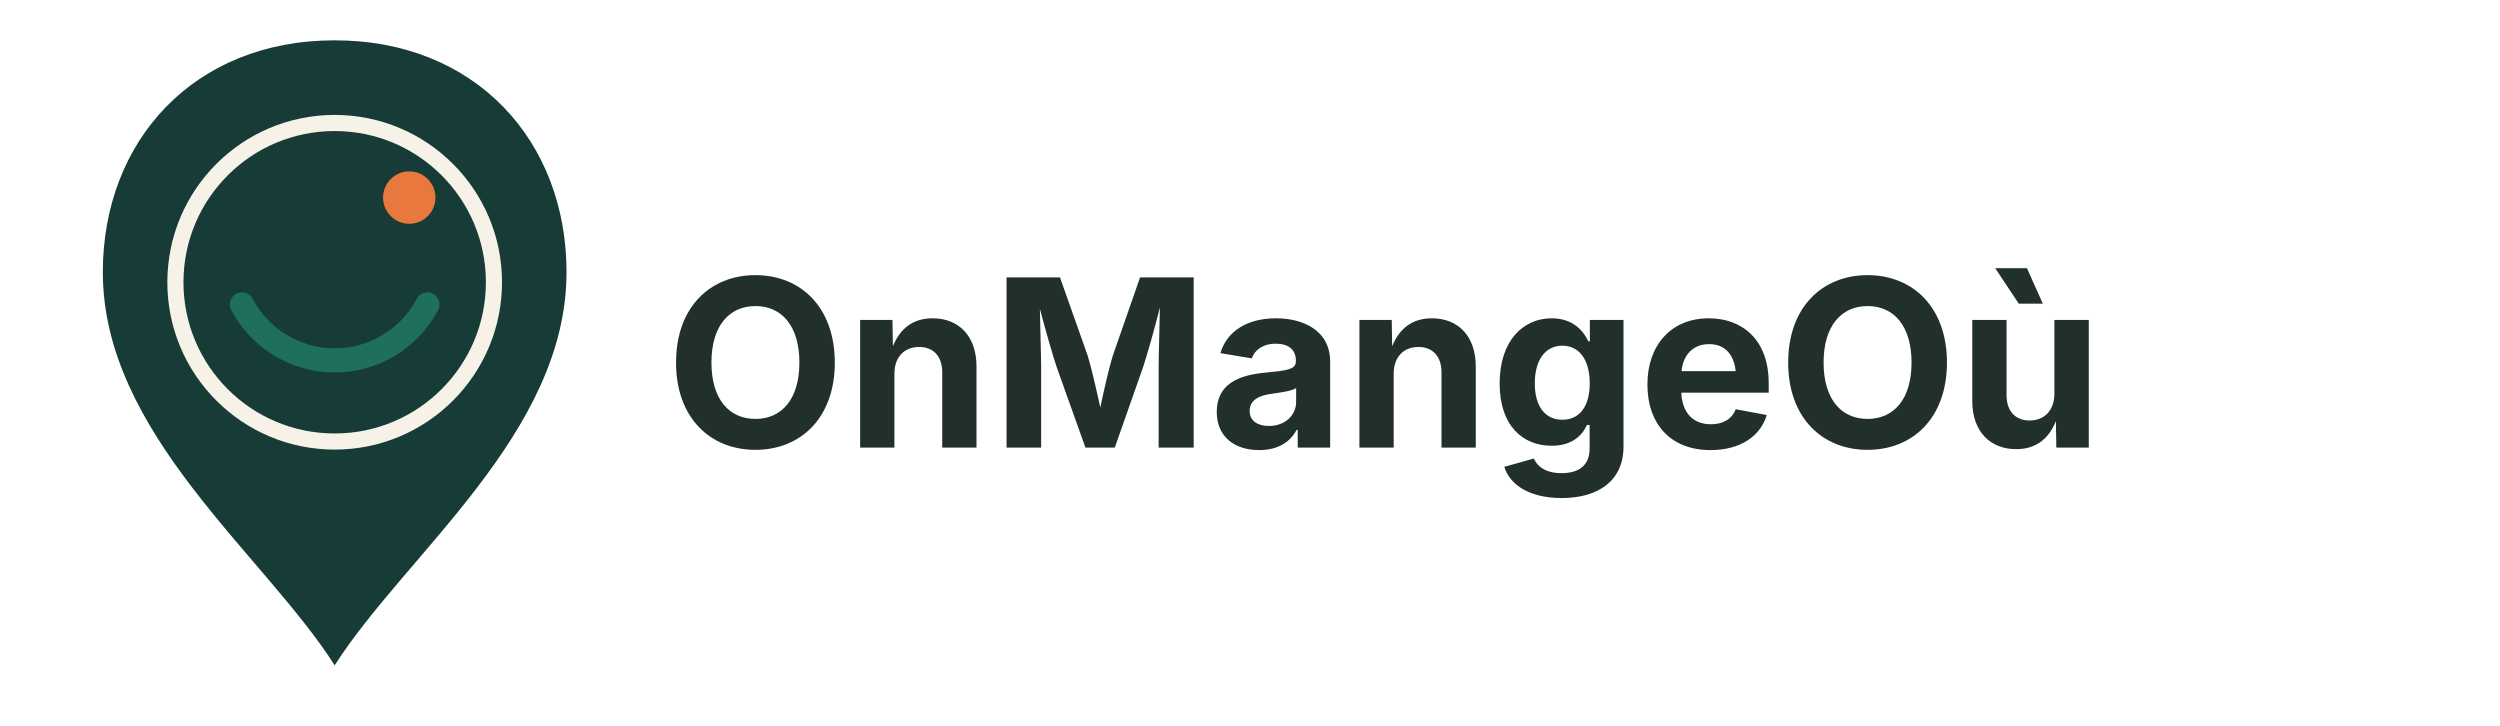
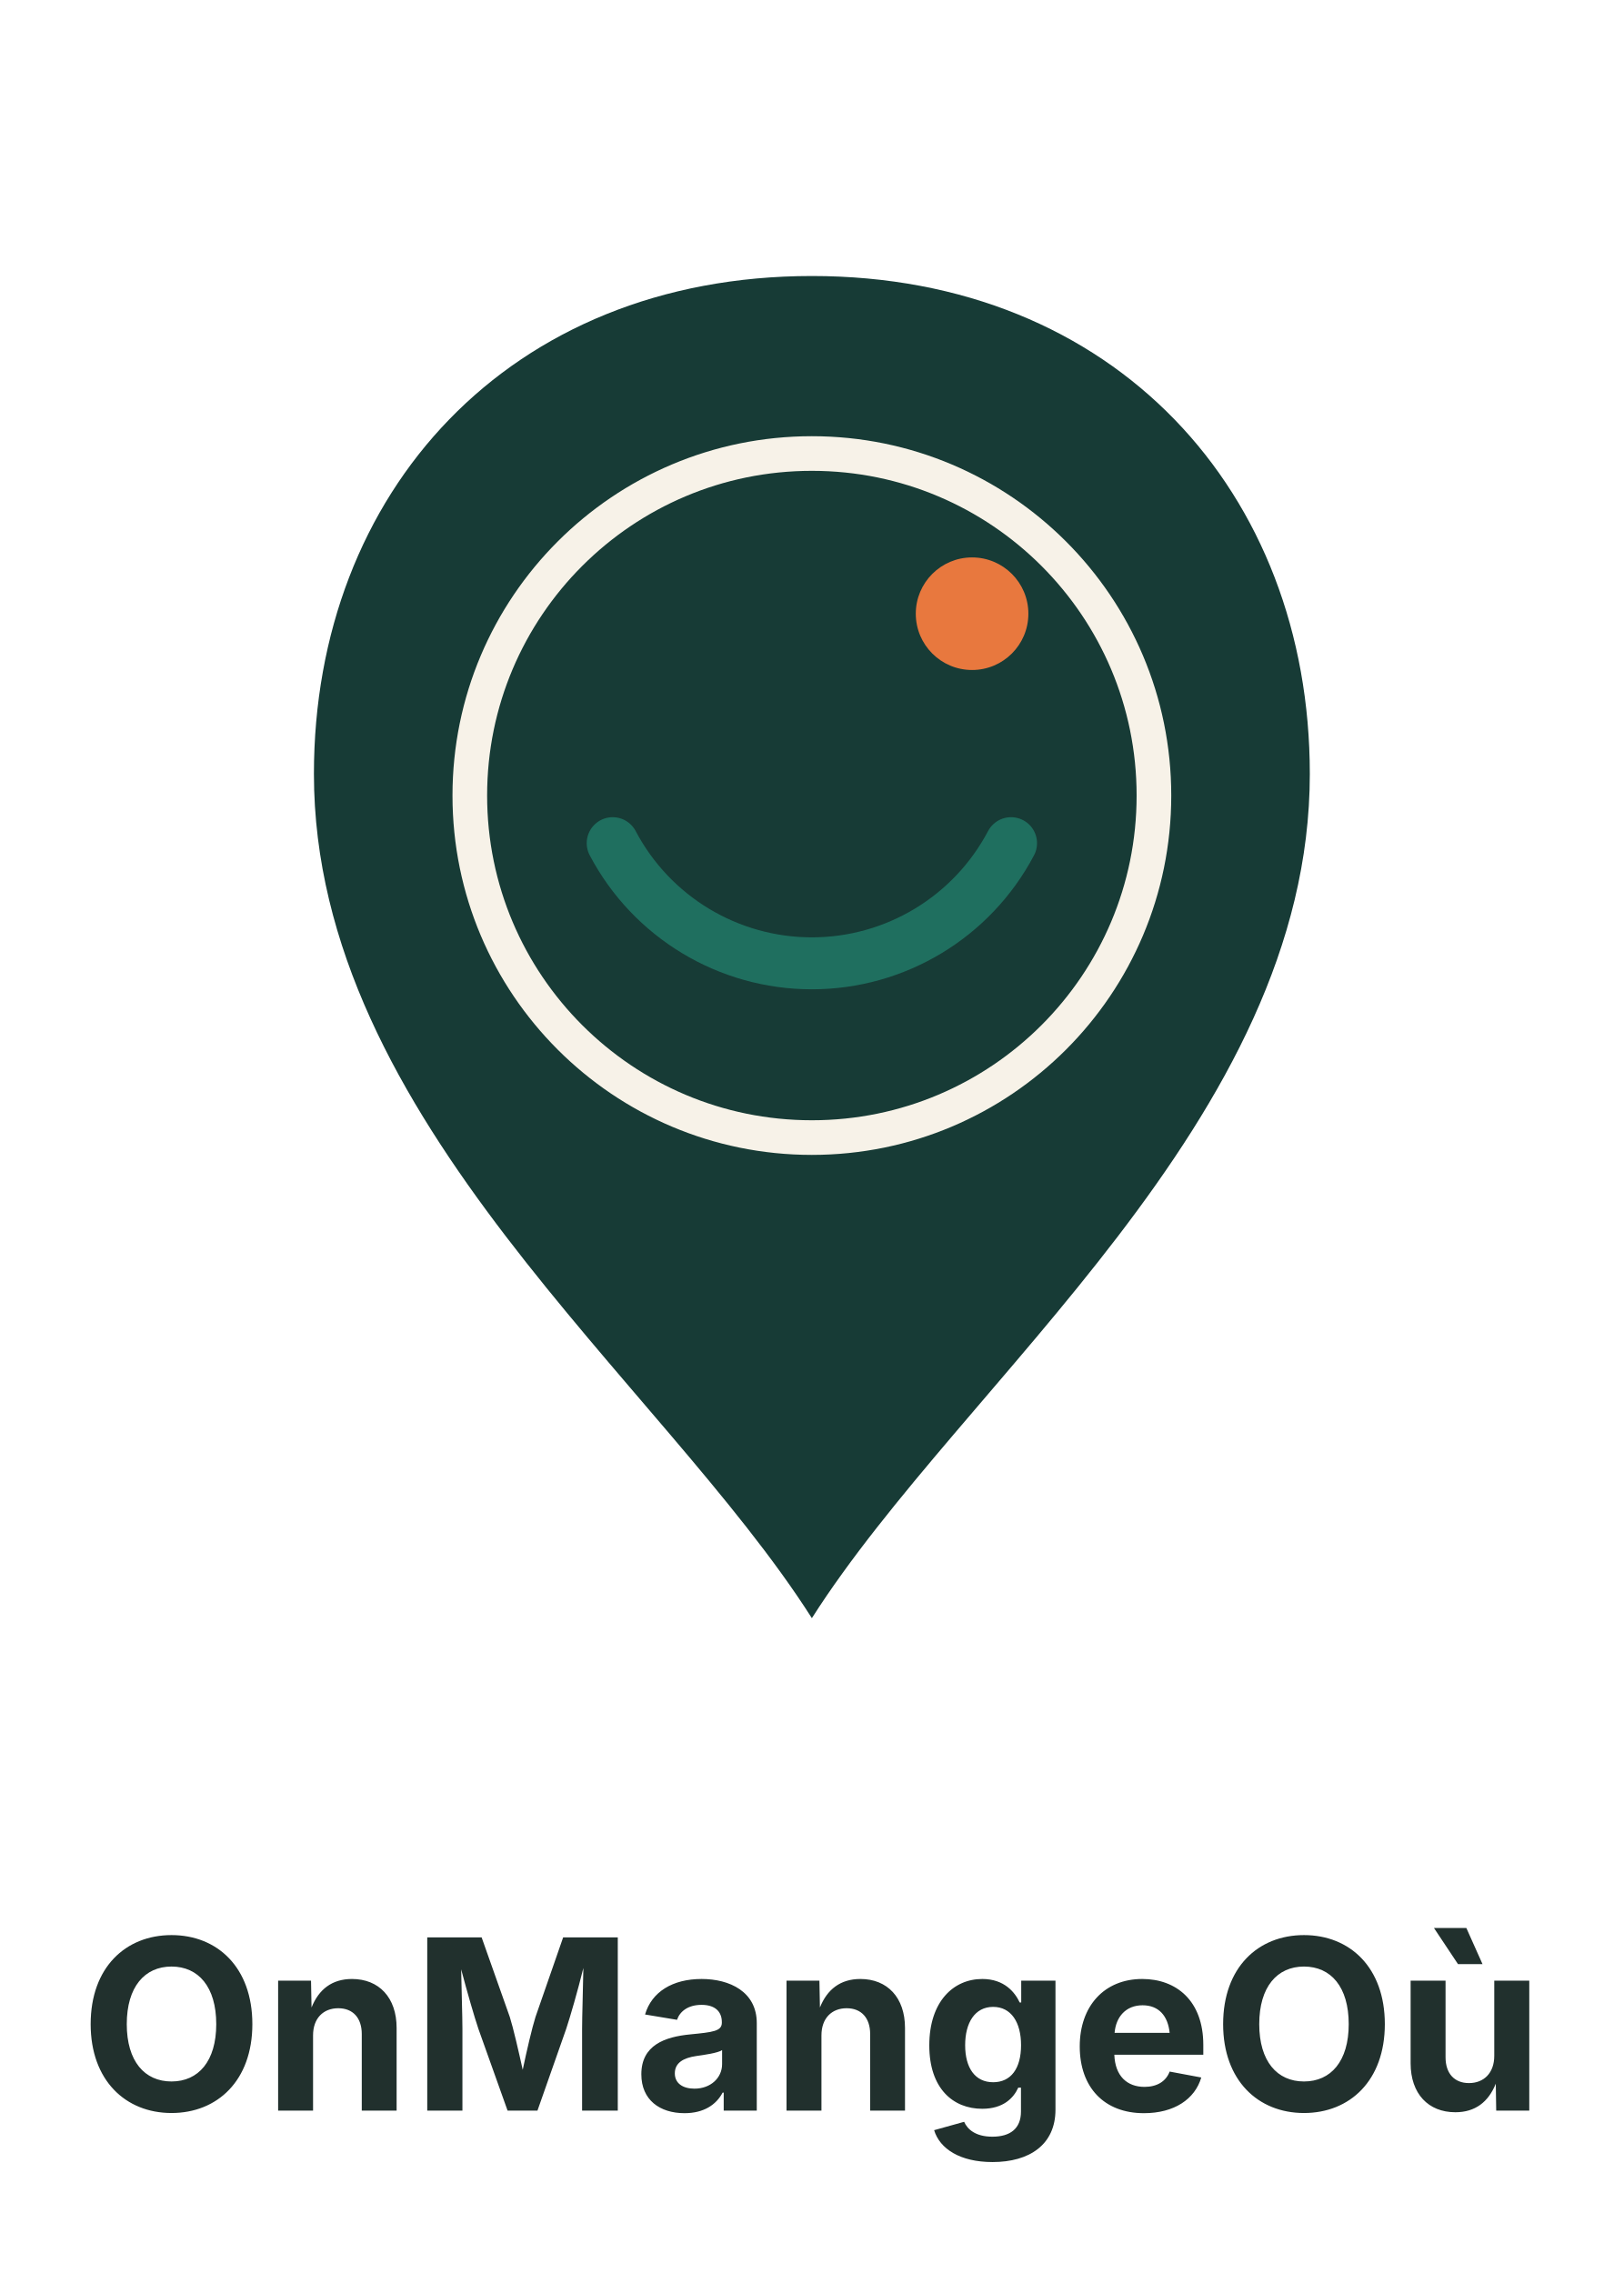
- <svg xmlns="http://www.w3.org/2000/svg" viewBox="0 0 620 180" width="620" height="180" role="img" aria-labelledby="onmangeou-full-light-title">
+ <svg xmlns="http://www.w3.org/2000/svg" viewBox="0 0 300 420" width="300" height="420" role="img" aria-labelledby="title">
  <g aria-hidden="true">
-     <g transform="translate(8 0) scale(.5)">
+     <g transform="translate(150 175) scale(0.8) translate(-150 -175)">
      <path d="M150 20C220 20 265 70 265 135C265 215 185 275 150 330C115 275 35 215 35 135C35 70 80 20 150 20Z" fill="#173B36" />
      <circle cx="150" cy="140" r="79" fill="none" stroke="#F7F2E8" stroke-width="8" />
      <path d="M104 151A52 52 0 0 0 196 151" fill="none" stroke="#1F6F5F" stroke-width="12" stroke-linecap="round" />
      <circle cx="187" cy="98" r="13" fill="#E8783E" />
    </g>
-     <text x="165" y="111" font-family="Inter, Arial, sans-serif" font-size="58" font-weight="700" fill="#21302D">OnMangeOù</text>
+     <text x="150" y="390" text-anchor="middle" font-family="Inter, Arial, sans-serif" font-size="44" font-weight="700" fill="#21302D">OnMangeOù</text>
  </g>
</svg>
